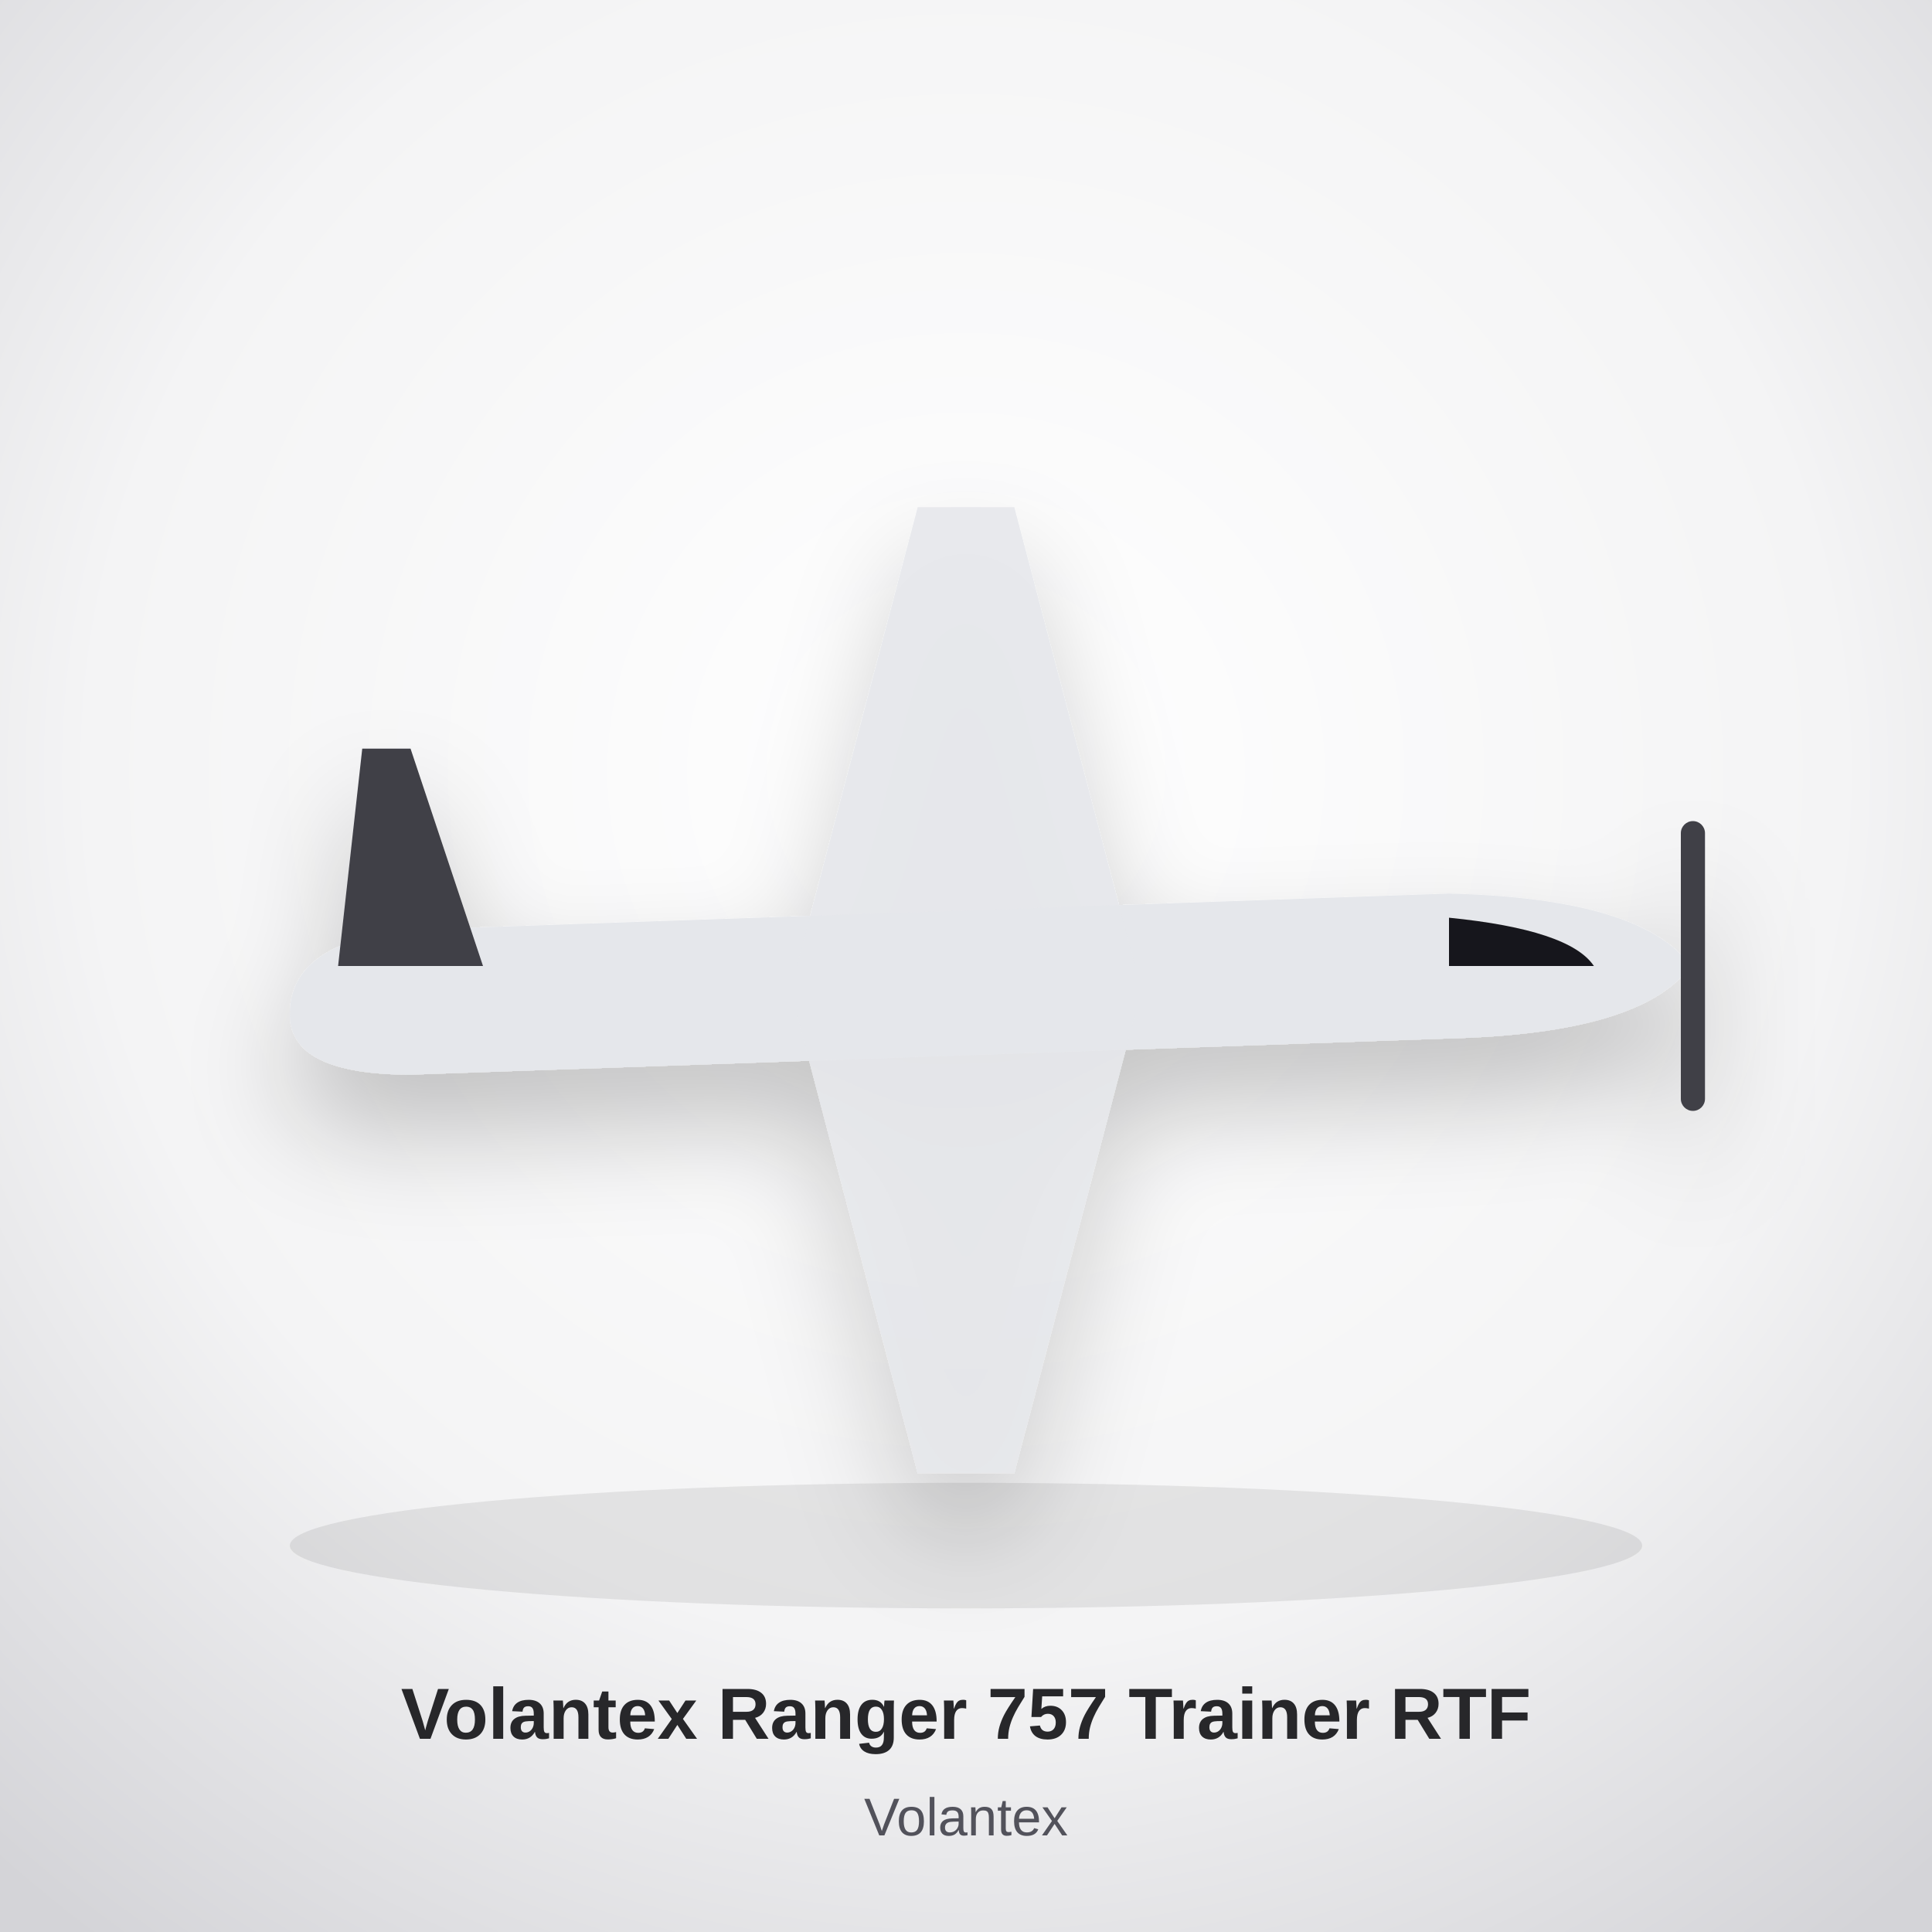
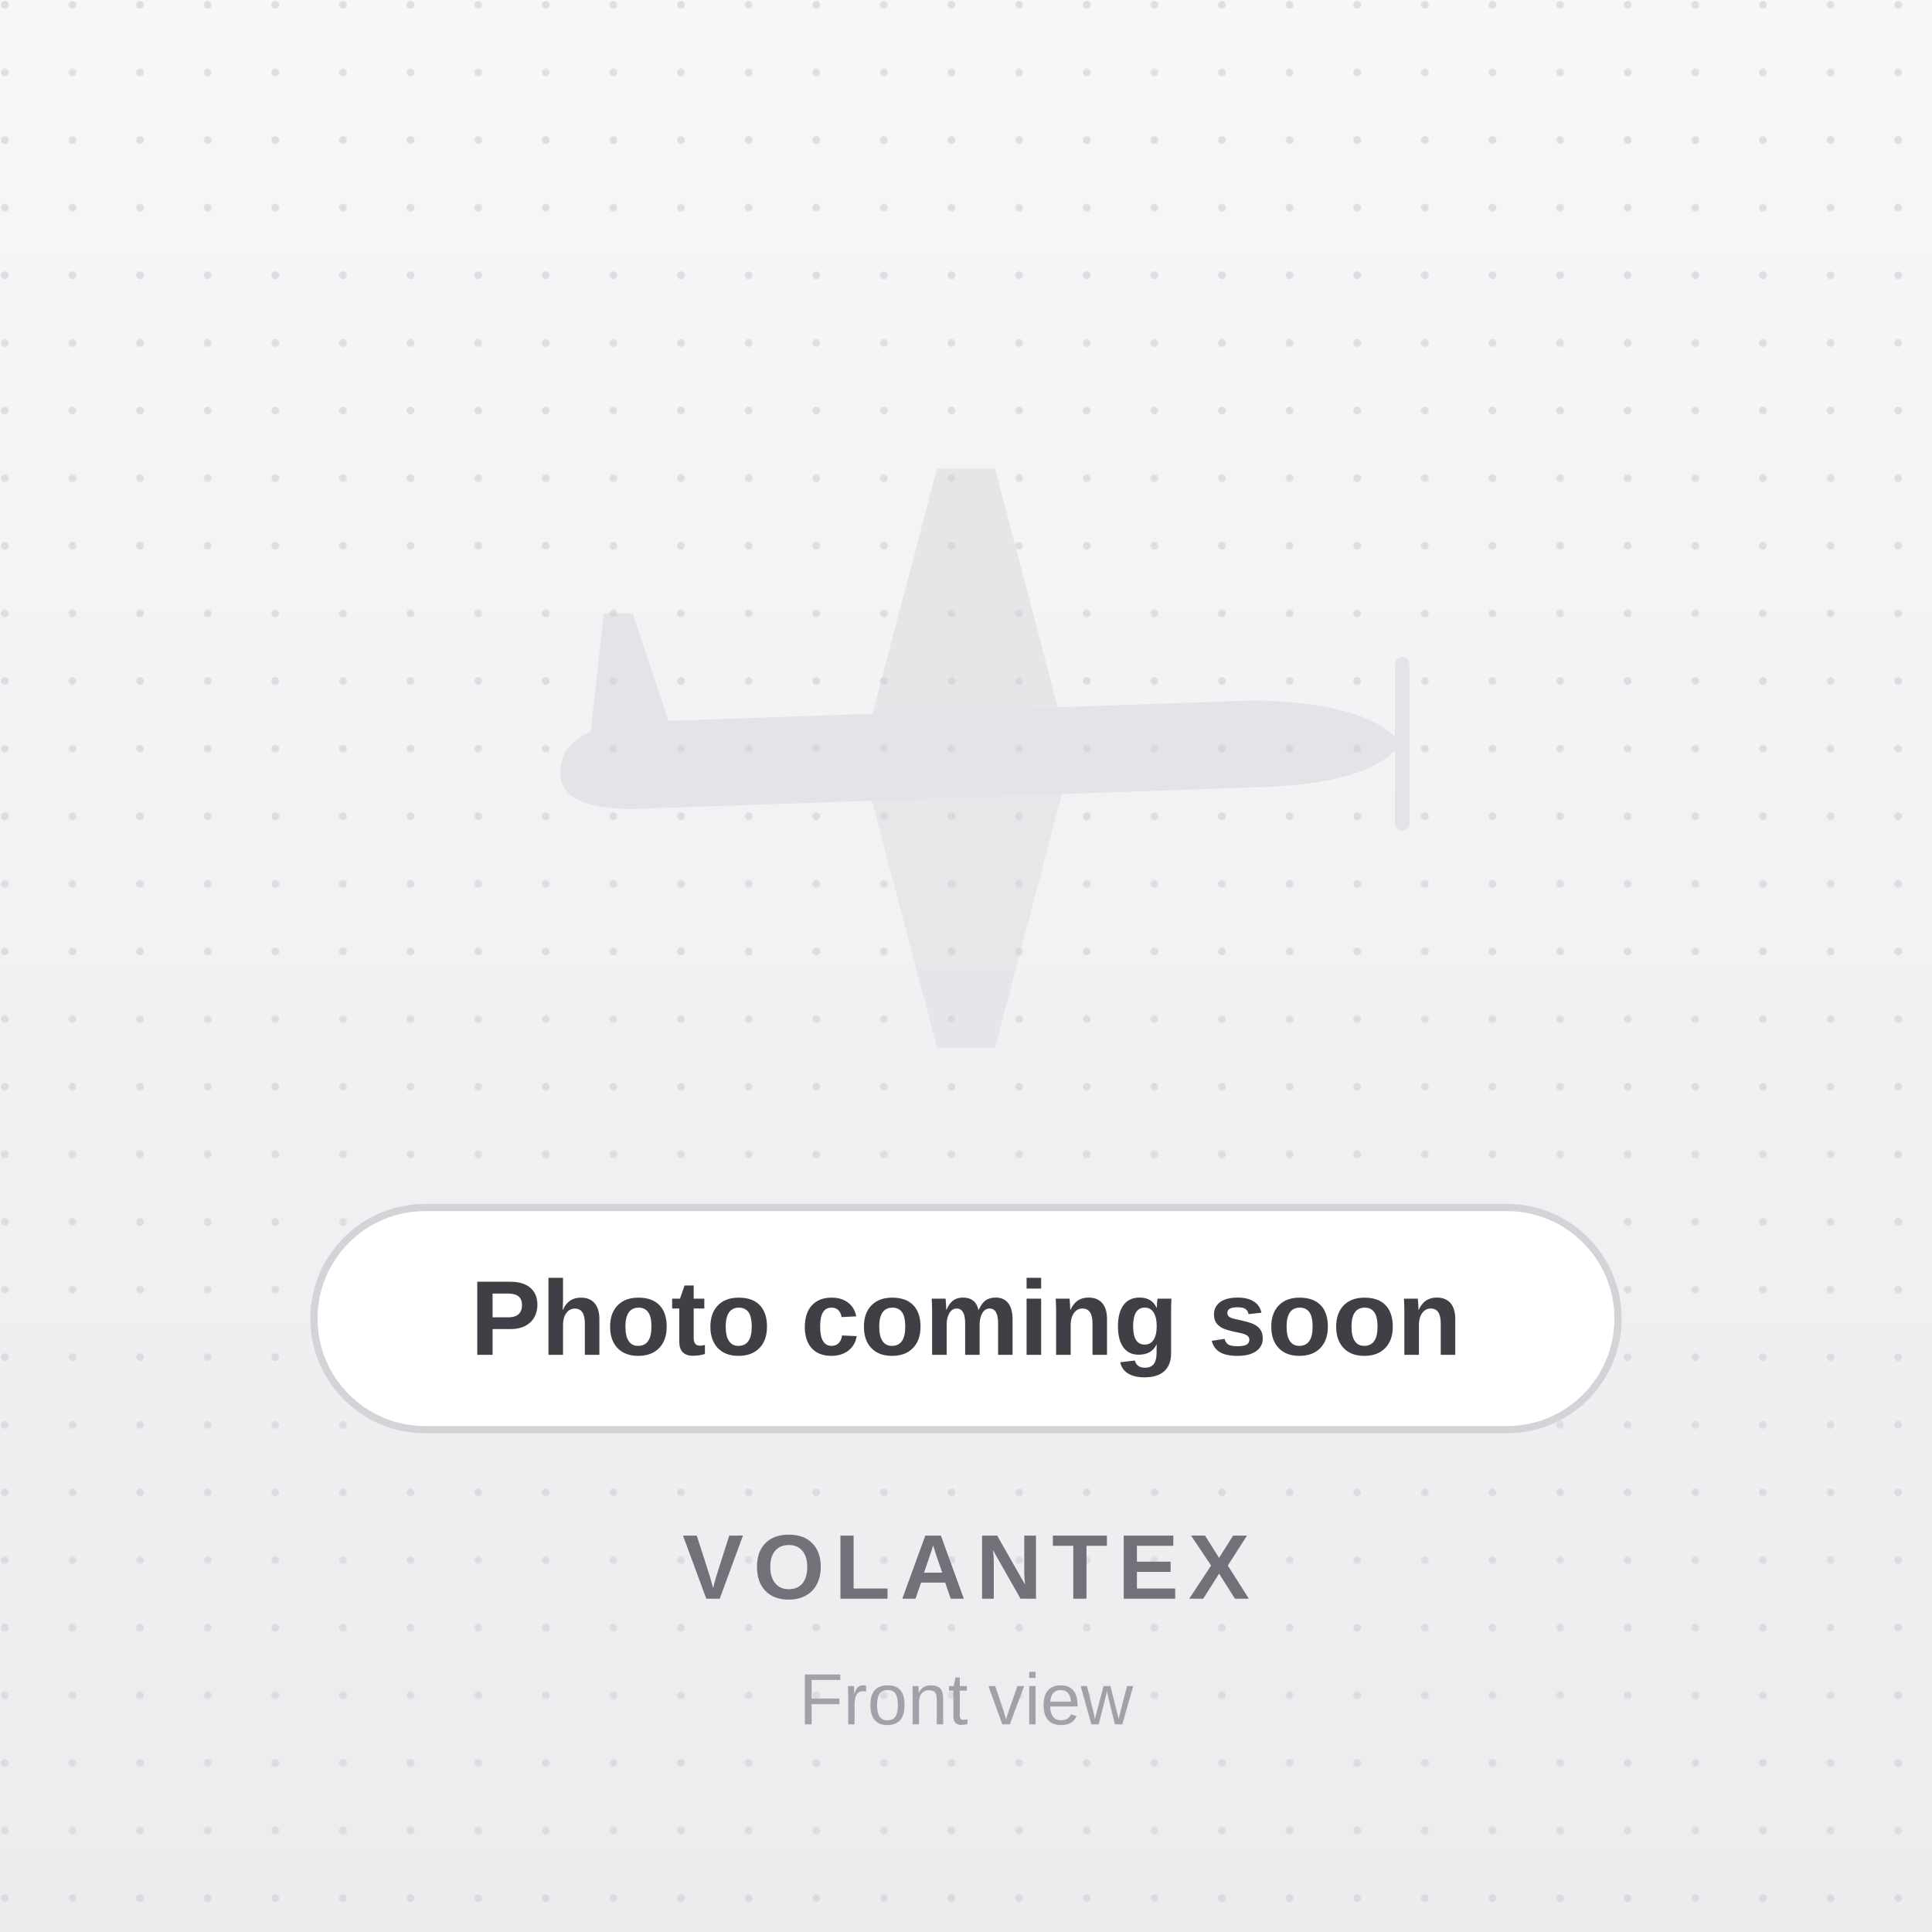
- <svg xmlns="http://www.w3.org/2000/svg" viewBox="0 0 800 800" width="800" height="800" role="img" aria-label="Volantex Ranger 757 Trainer RTF">
+ <svg xmlns="http://www.w3.org/2000/svg" viewBox="0 0 800 800" width="800" height="800" role="img" aria-label="Volantex Ranger 757 Trainer RTF – photo coming soon">
  <defs>
-     <radialGradient id="bg" cx="50%" cy="40%" r="75%">
-       <stop offset="0%" stop-color="#ffffff" />
-       <stop offset="60%" stop-color="#f4f4f5" />
-       <stop offset="100%" stop-color="#d4d4d8" />
-     </radialGradient>
-     <filter id="sh" x="-20%" y="-20%" width="140%" height="160%">
-       <feDropShadow dx="0" dy="24" stdDeviation="22" flood-color="#000" flood-opacity=".22" />
+     <linearGradient id="bg" x1="0" y1="0" x2="0" y2="1">
+       <stop offset="0%" stop-color="#f7f7f8" />
+       <stop offset="100%" stop-color="#ececef" />
+     </linearGradient>
+     <pattern id="dots" width="28" height="28" patternUnits="userSpaceOnUse">
+       <circle cx="2" cy="2" r="1.6" fill="#d4d4d8" />
+     </pattern>
+     <filter id="ghost">
+       <feColorMatrix type="matrix" values="0 0 0 0 0.63  0 0 0 0 0.63  0 0 0 0 0.67  0 0 0 1 0" />
    </filter>
  </defs>
  <rect width="800" height="800" fill="url(#bg)" />
-   <ellipse cx="400" cy="640" rx="280" ry="26" fill="#000" opacity=".08" />
-   <g filter="url(#sh)" transform="translate(400 420) rotate(0) scale(1) translate(-400 -420)">
-     <path d="M120 420 Q120 390 170 385 L600 370 Q680 372 700 400 Q680 428 600 430 L170 445 Q120 445 120 420Z" fill="#e5e7eb" />
-     <path d="M330 400 L470 400 L420 210 L380 210Z" fill="#e5e7eb" opacity=".9" />
-     <path d="M330 420 L470 420 L420 610 L380 610Z" fill="#e5e7eb" opacity=".75" />
+   <rect width="800" height="800" fill="url(#dots)" opacity=".7" />
+   <g filter="url(#ghost)" opacity=".42" transform="translate(400 320) scale(.6) translate(-400 -420)">
+     <path d="M120 420 Q120 390 170 385 L600 370 Q680 372 700 400 Q680 428 600 430 L170 445 Q120 445 120 420Z" fill="#000" />
+     <path d="M330 400 L470 400 L420 210 L380 210Z" fill="#000" opacity=".9" />
+     <path d="M330 420 L470 420 L420 610 L380 610Z" fill="#000" opacity=".75" />
    <path d="M140 400 L200 400 L170 310 L150 310Z" fill="#3f3f46" />
    <path d="M600 380 Q650 385 660 400 L600 400Z" fill="#18181b" />
    <rect x="696" y="340" width="10" height="120" rx="5" fill="#3f3f46" />
  </g>
-   <text x="400" y="720" text-anchor="middle" font-family="Arial, Helvetica, sans-serif" font-size="30" font-weight="700" fill="#27272a">Volantex Ranger 757 Trainer RTF</text>
-   <text x="400" y="760" text-anchor="middle" font-family="Arial, Helvetica, sans-serif" font-size="22" fill="#52525b">Volantex</text>
+   <g font-family="Arial, Helvetica, sans-serif" text-anchor="middle">
+     <rect x="130" y="500" width="540" height="92" rx="46" fill="#ffffff" stroke="#d4d4d8" stroke-width="3" />
+     <text x="400" y="561" font-size="44" font-weight="700" fill="#3f3f46">Photo coming soon</text>
+     <text x="400" y="662" font-size="38" font-weight="700" letter-spacing="4" fill="#71717a">VOLANTEX</text>
+     <text x="400" y="714" font-size="30" fill="#a1a1aa">Front view</text>
+   </g>
</svg>
